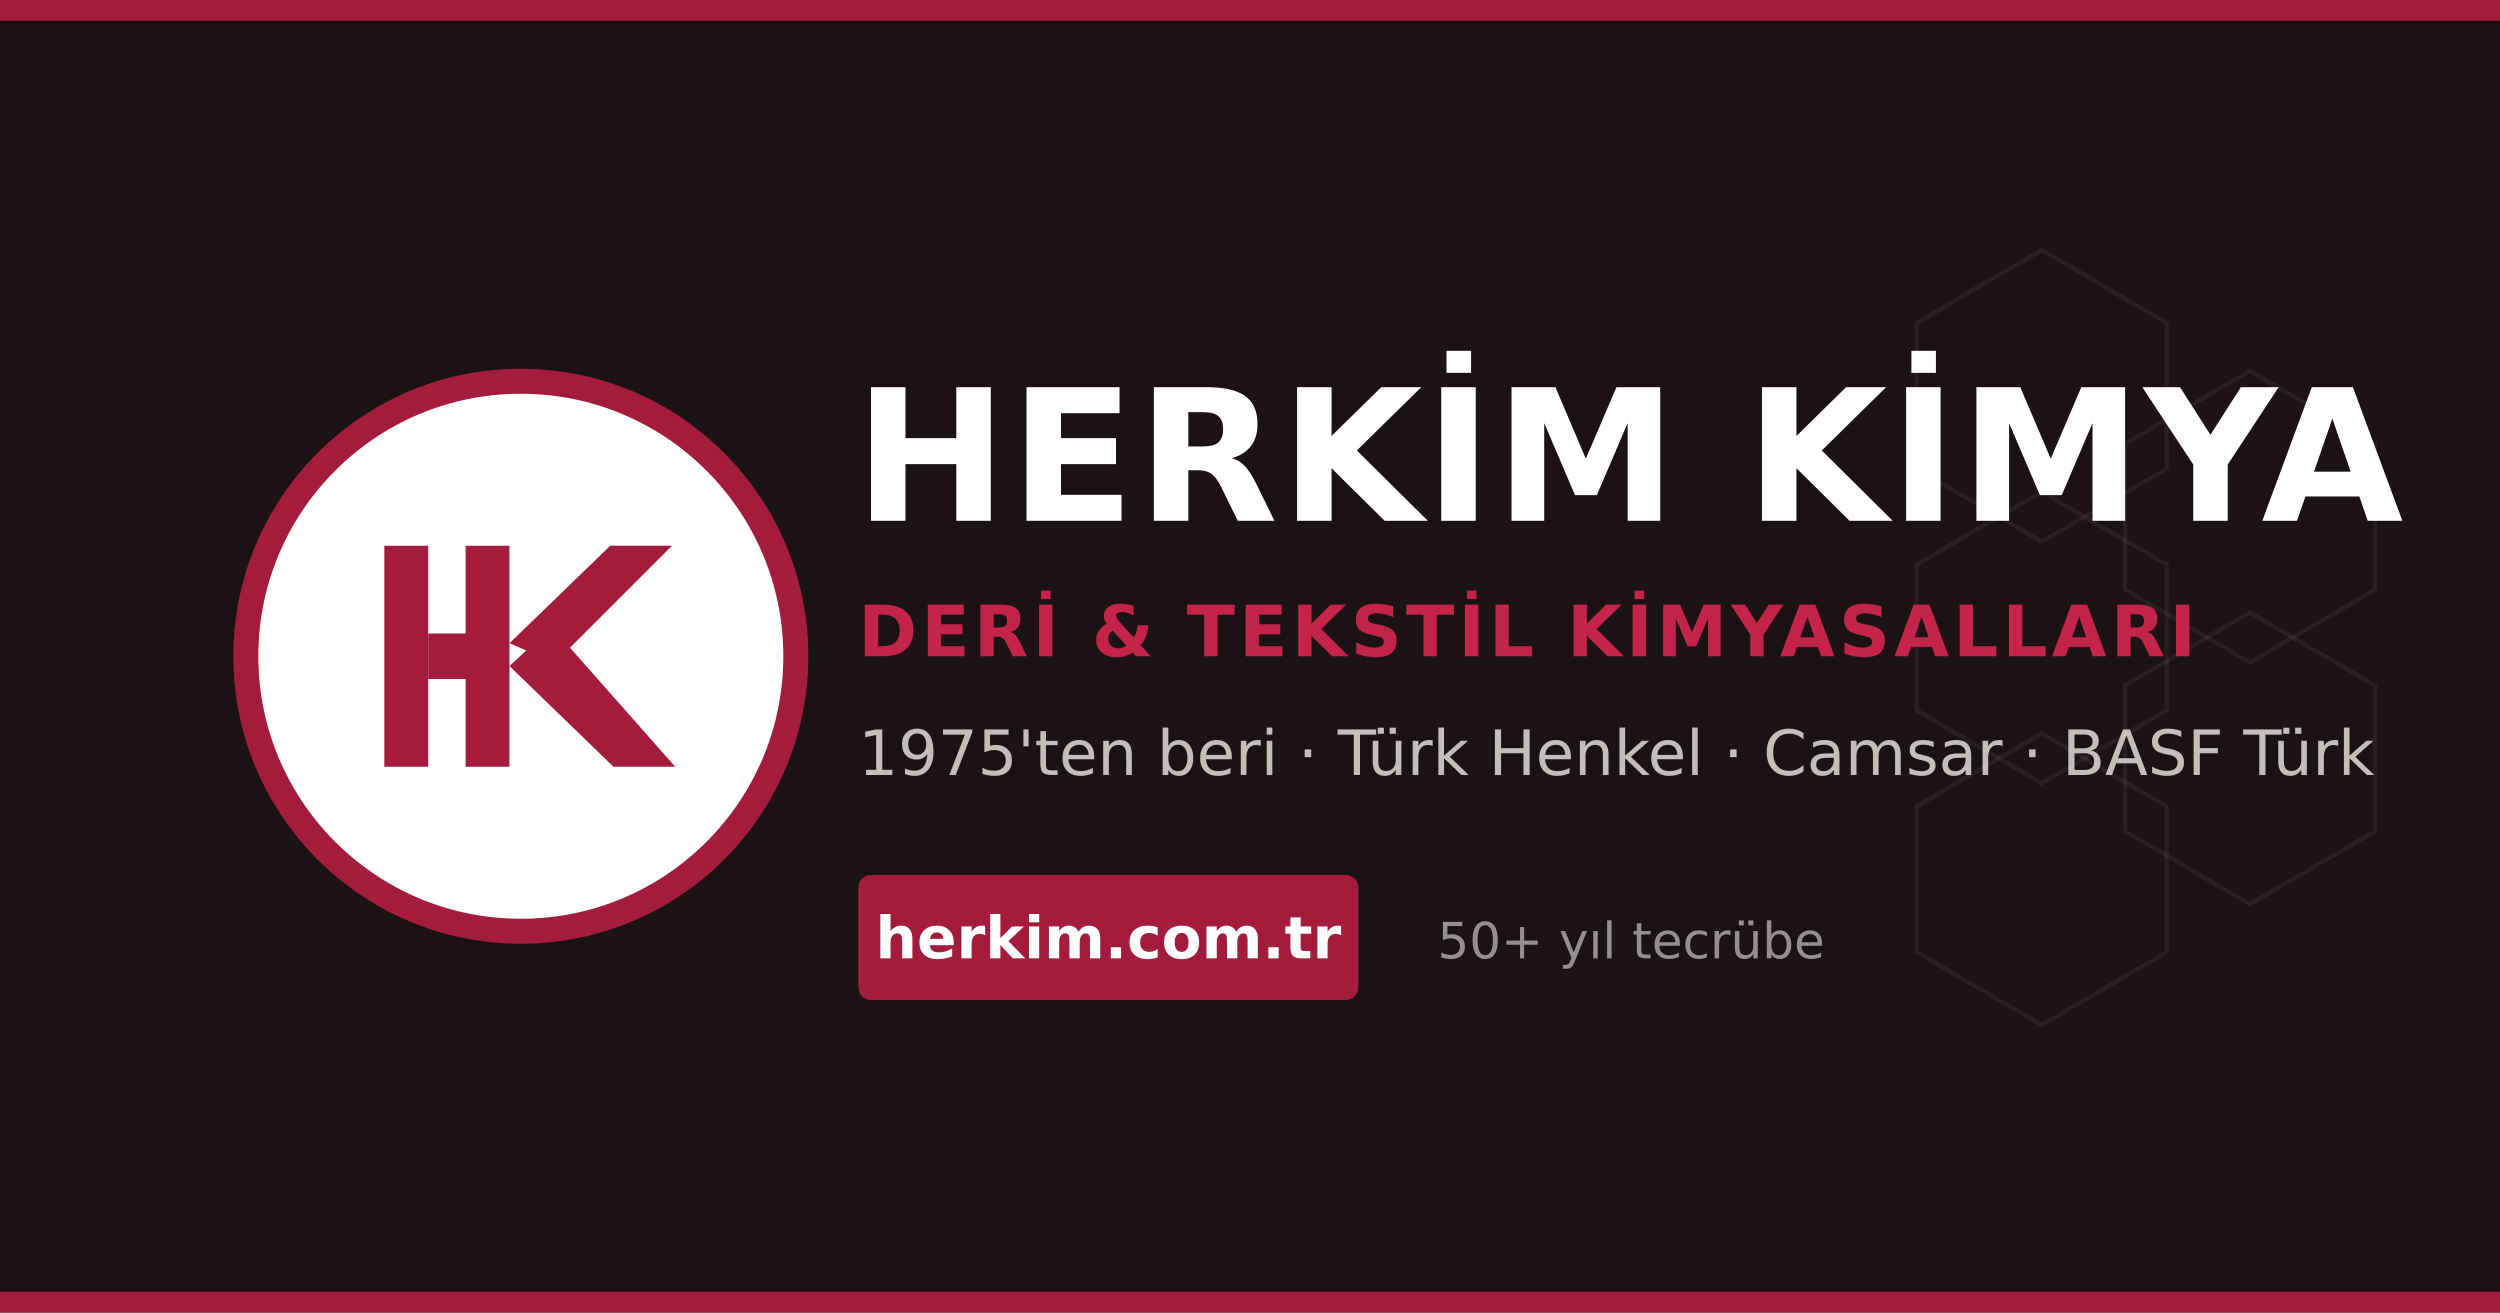
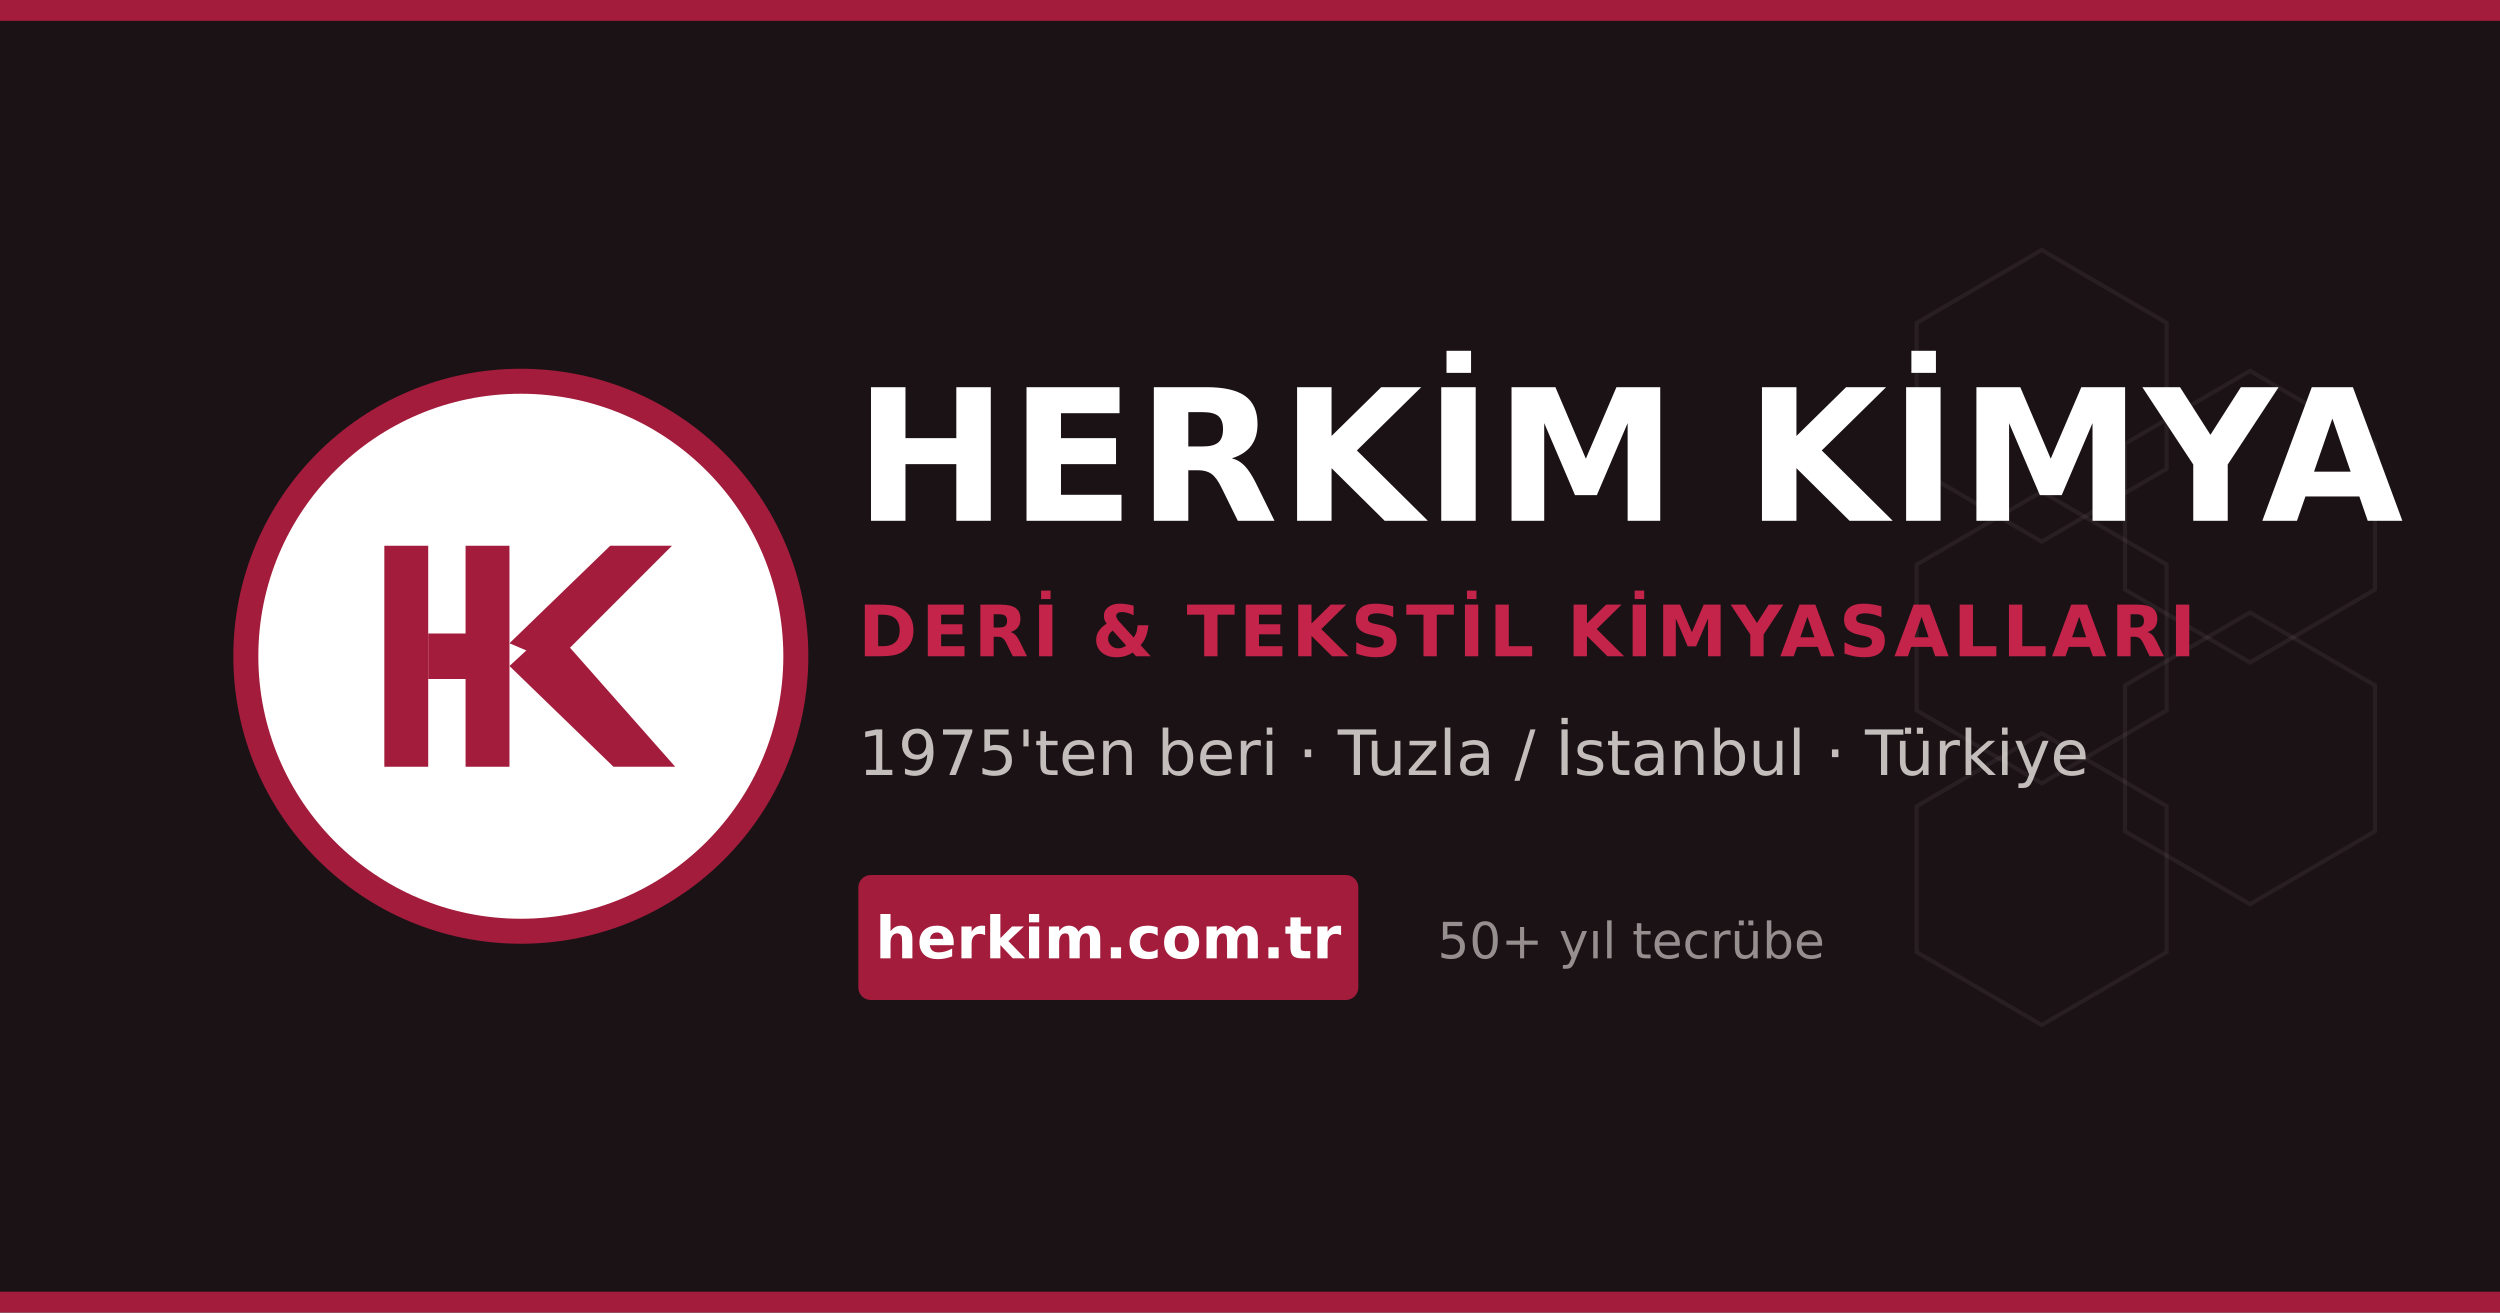
<svg xmlns="http://www.w3.org/2000/svg" width="1200" height="630" viewBox="0 0 1200 630">
  <rect width="1200" height="630" fill="#1B1216" />
  <rect x="0" y="0" width="1200" height="10" fill="#A31C3C" />
  <rect x="0" y="620" width="1200" height="10" fill="#A31C3C" />
  <g fill="none" stroke="#FAF6F1" stroke-opacity="0.06" stroke-width="2">
    <path d="M980 120 l60 35 v70 l-60 35 -60-35 v-70z" />
    <path d="M1080 178 l60 35 v70 l-60 35 -60-35 v-70z" />
    <path d="M980 236 l60 35 v70 l-60 35 -60-35 v-70z" />
    <path d="M1080 294 l60 35 v70 l-60 35 -60-35 v-70z" />
    <path d="M980 352 l60 35 v70 l-60 35 -60-35 v-70z" />
  </g>
  <g transform="translate(110 175)">
    <circle cx="140" cy="140" r="132" fill="#FFFFFF" stroke="#A31C3C" stroke-width="12" />
    <g fill="#A31C3C" transform="translate(140 140) scale(0.78) translate(-160 -160)">
      <rect x="76" y="92" width="27" height="136" />
      <rect x="103" y="146" width="43" height="28" />
      <rect x="126" y="92" width="27" height="136" />
      <polygon points="153,152 215,92 253,92 181,164" />
      <polygon points="153,166 179,142 255,228 217,228" />
    </g>
  </g>
  <g font-family="DejaVu Sans, Arial, sans-serif">
    <text x="410" y="250" fill="#FFFFFF" font-size="88" font-weight="bold" letter-spacing="1">HERKİM KİMYA</text>
    <text x="412" y="315" fill="#C42449" font-size="34" font-weight="bold" letter-spacing="2">DERİ &amp; TEKSTİL KİMYASALLARI</text>
-     <text x="412" y="372" fill="#FAF6F1" fill-opacity="0.75" font-size="30">1975'ten beri · Türk Henkel · Camsar · BASF Türk</text>
+     <text x="412" y="372" fill="#FAF6F1" fill-opacity="0.75" font-size="30">1975'ten beri · Tuzla / İstanbul · Türkiye</text>
    <rect x="412" y="420" width="240" height="60" rx="6" fill="#A31C3C" />
    <text x="532" y="460" fill="#FFFFFF" font-size="28" font-weight="bold" text-anchor="middle">herkim.com.tr</text>
    <text x="690" y="460" fill="#FAF6F1" fill-opacity="0.55" font-size="24">50+ yıl tecrübe</text>
  </g>
</svg>
